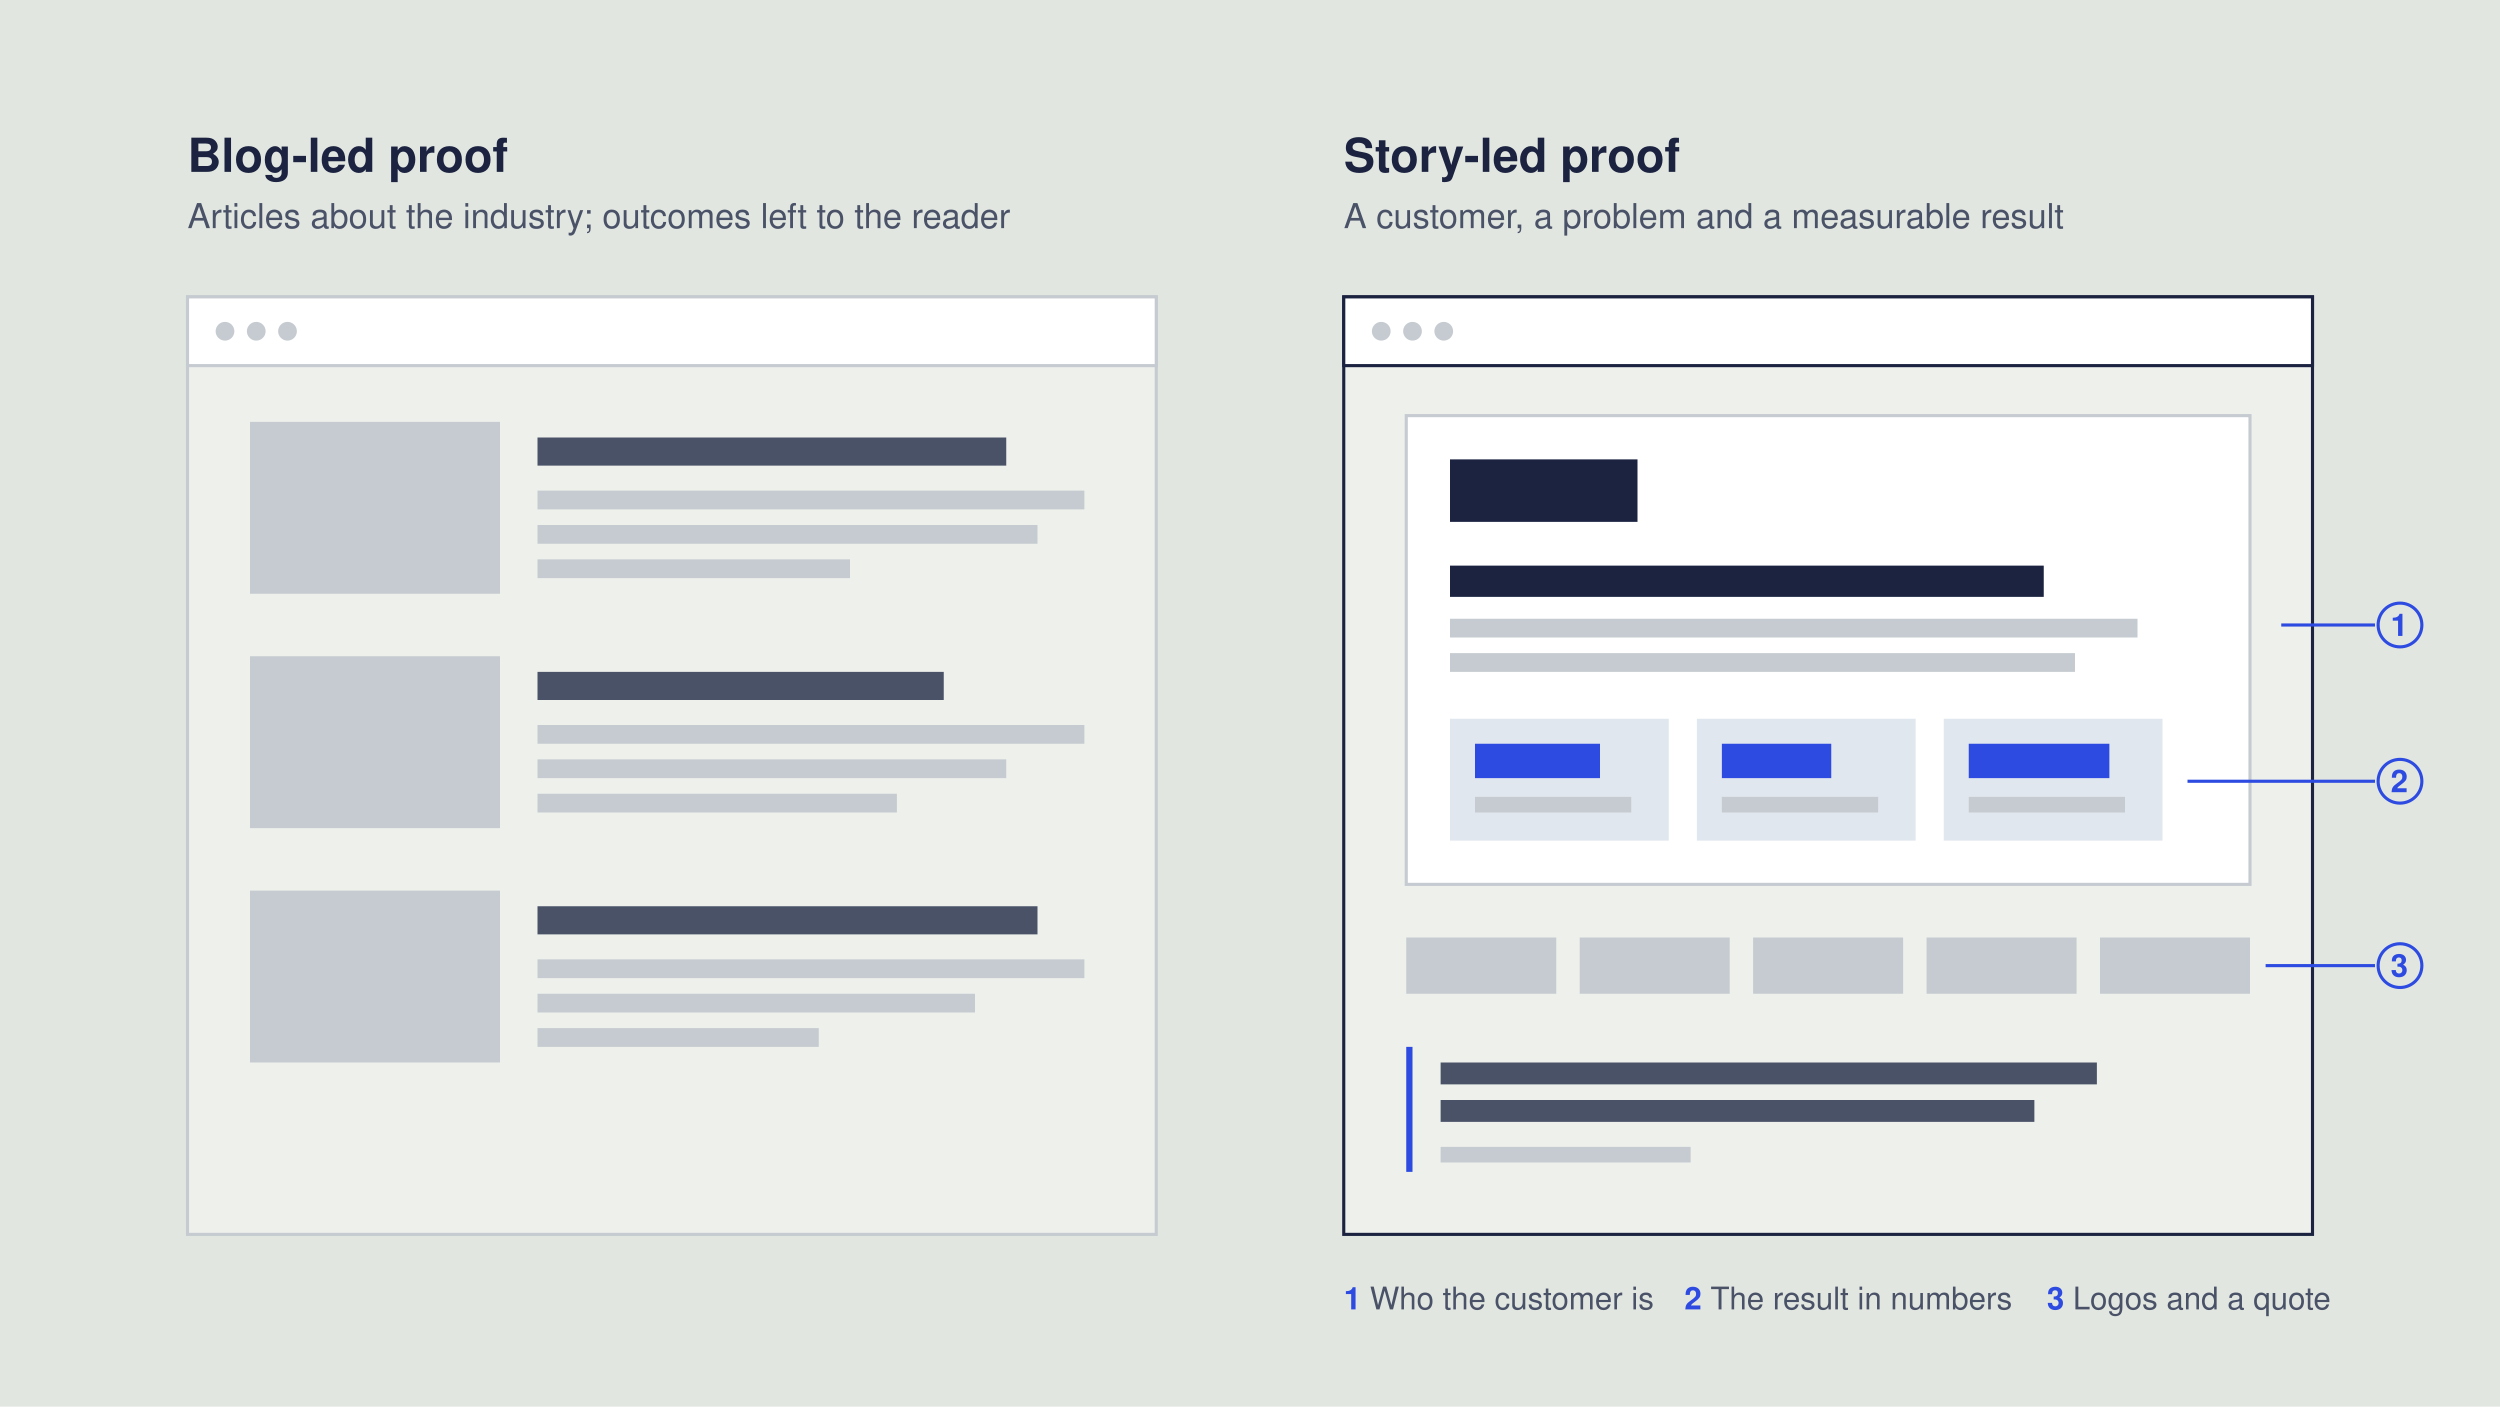
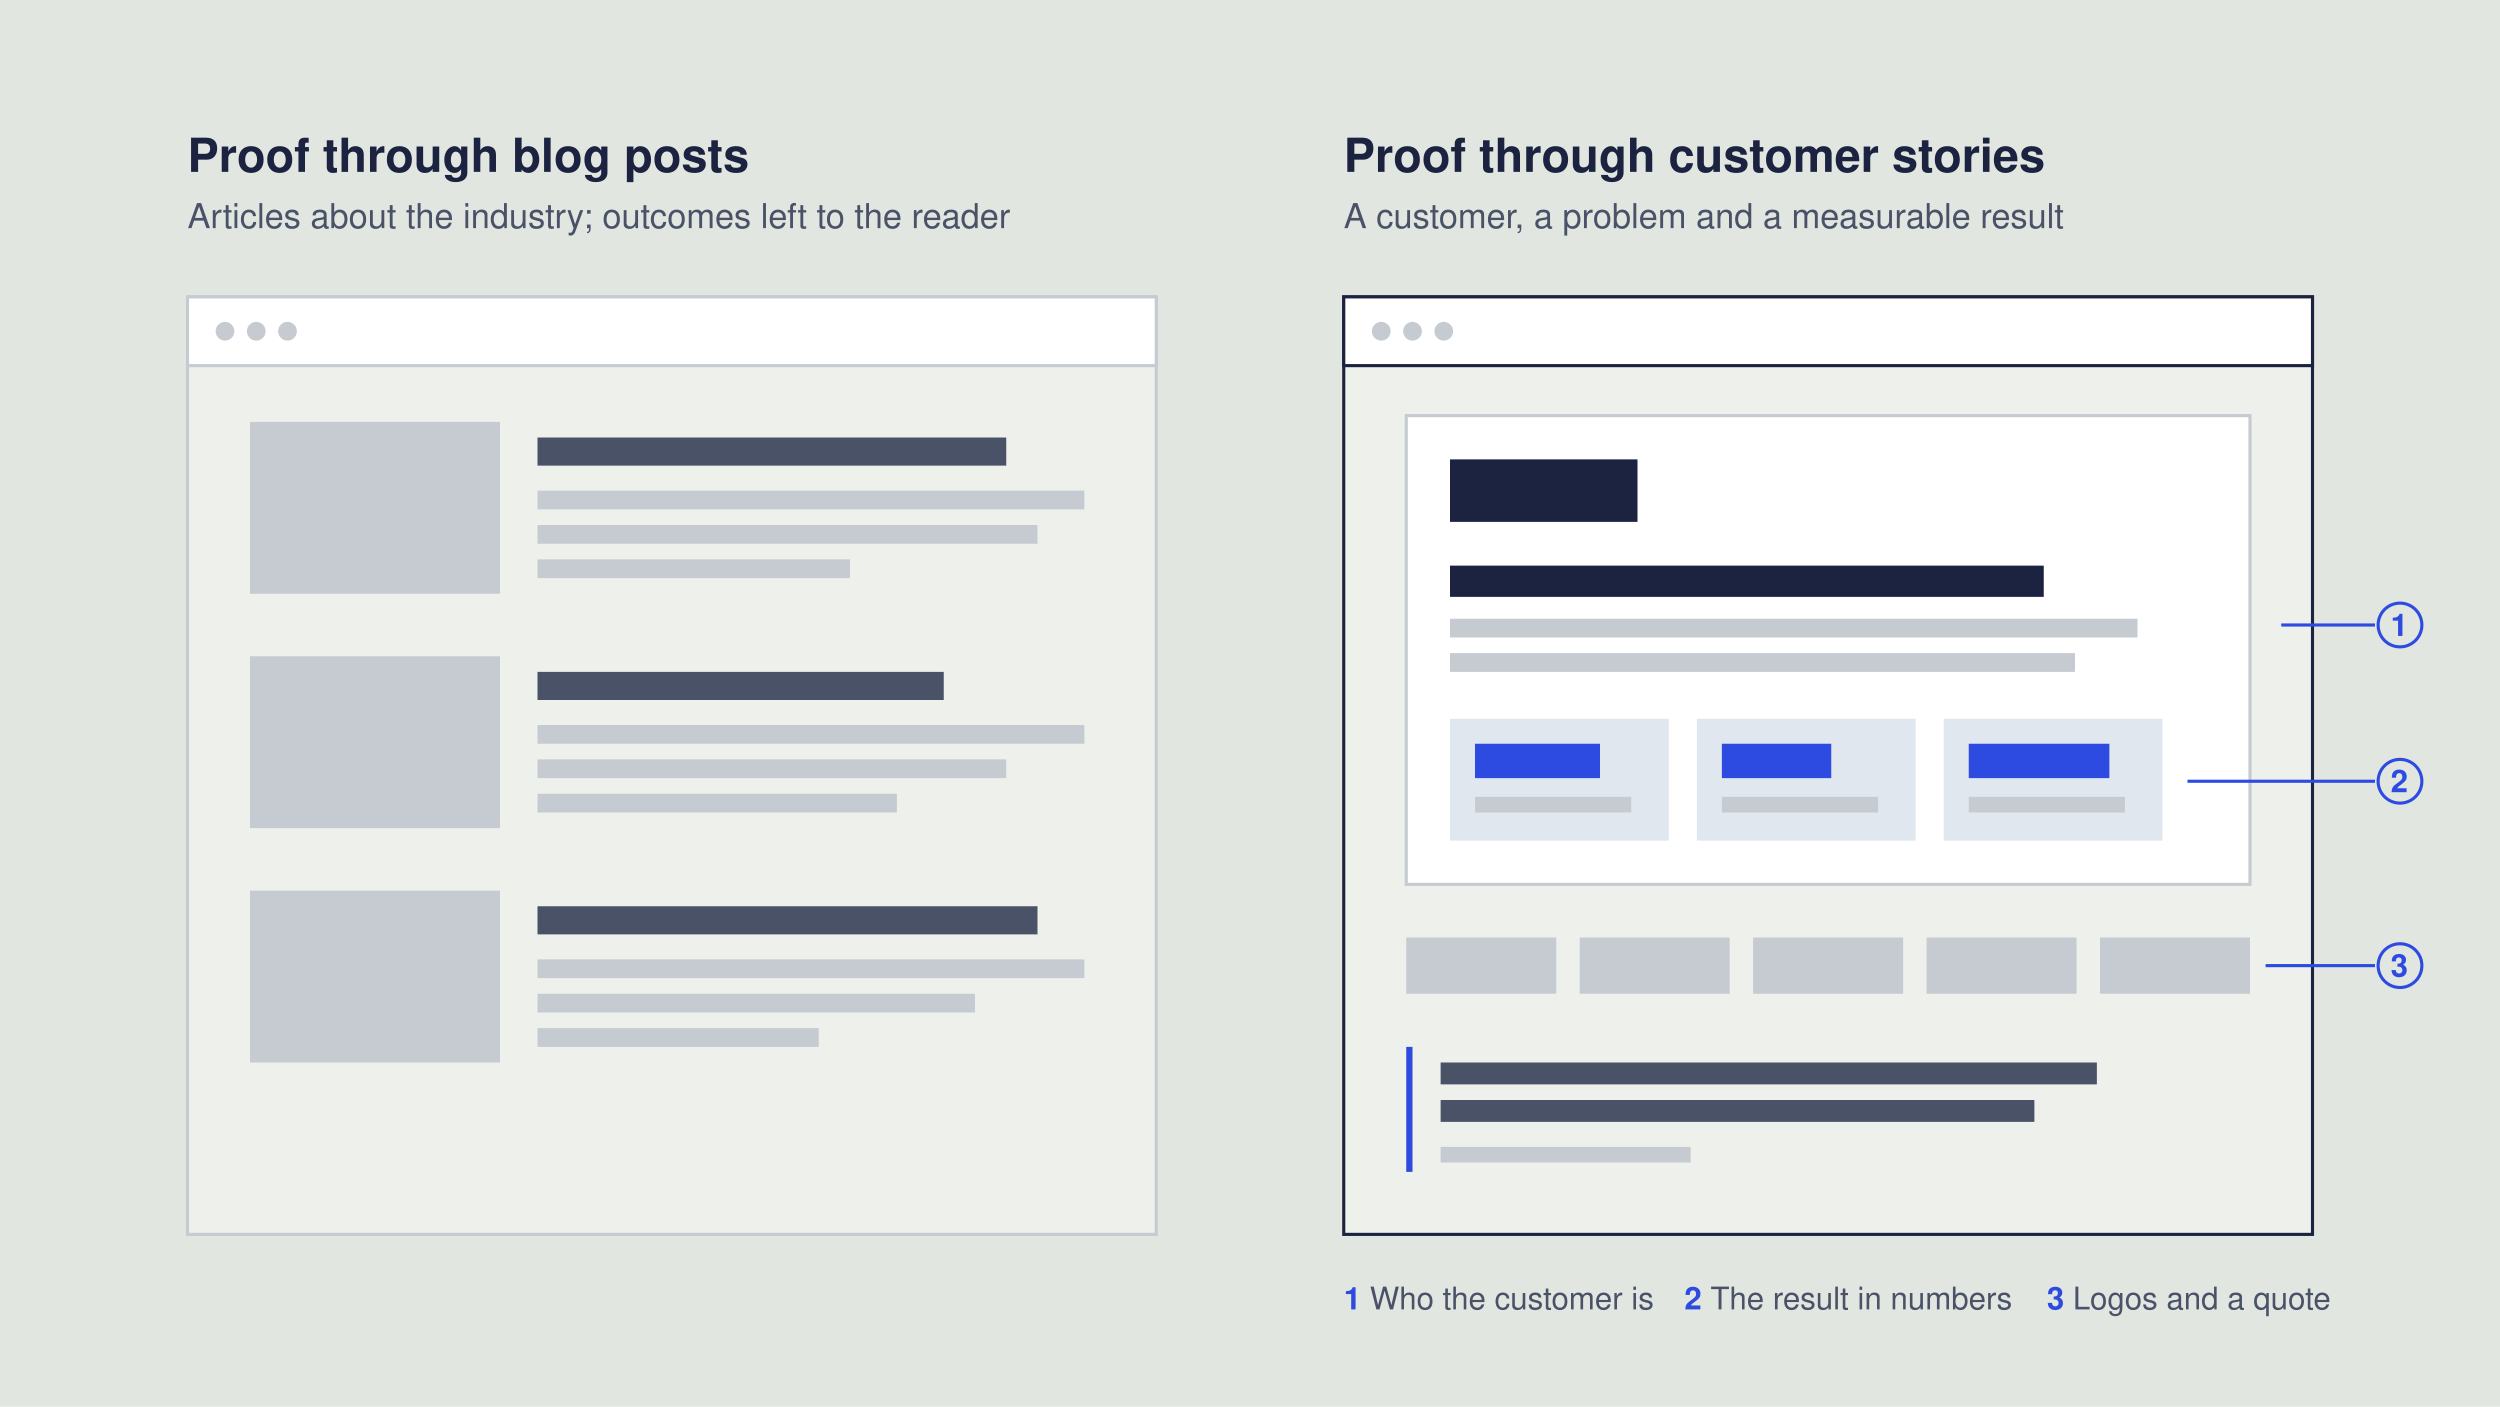
<svg xmlns="http://www.w3.org/2000/svg" viewBox="0 0 1600 900" role="img" aria-labelledby="t d">
  <rect width="1600" height="900" fill="#e2e6e1" />
  <g font-family="Helvetica, Arial, sans-serif" fill="#1b2340">
-     <text x="120" y="110" font-size="30" font-weight="600">Blog-led proof</text>
+     <text x="120" y="110" font-size="30" font-weight="600">Proof through blog posts</text>
    <text x="120" y="146" font-size="22" fill="#4a5268">Articles about the industry; outcomes left to the reader</text>
  </g>
  <g transform="translate(120 190)">
    <rect width="620" height="600" fill="#eef0ec" stroke="#c5cbd0" stroke-width="2" />
    <rect x="0" y="0" width="620" height="44" fill="#ffffff" stroke="#c5cbd0" stroke-width="2" />
    <circle cx="24" cy="22" r="6" fill="#c5cbd0" />
    <circle cx="44" cy="22" r="6" fill="#c5cbd0" />
    <circle cx="64" cy="22" r="6" fill="#c5cbd0" />
    <g>
      <rect x="40" y="80" width="160" height="110" fill="#c5cbd0" />
      <rect x="224" y="90" width="300" height="18" fill="#4a5268" />
      <rect x="224" y="124" width="350" height="12" fill="#c5cbd0" />
      <rect x="224" y="146" width="320" height="12" fill="#c5cbd0" />
      <rect x="224" y="168" width="200" height="12" fill="#c5cbd0" />
    </g>
    <g transform="translate(0 150)">
      <rect x="40" y="80" width="160" height="110" fill="#c5cbd0" />
      <rect x="224" y="90" width="260" height="18" fill="#4a5268" />
      <rect x="224" y="124" width="350" height="12" fill="#c5cbd0" />
      <rect x="224" y="146" width="300" height="12" fill="#c5cbd0" />
      <rect x="224" y="168" width="230" height="12" fill="#c5cbd0" />
    </g>
    <g transform="translate(0 300)">
      <rect x="40" y="80" width="160" height="110" fill="#c5cbd0" />
      <rect x="224" y="90" width="320" height="18" fill="#4a5268" />
      <rect x="224" y="124" width="350" height="12" fill="#c5cbd0" />
      <rect x="224" y="146" width="280" height="12" fill="#c5cbd0" />
      <rect x="224" y="168" width="180" height="12" fill="#c5cbd0" />
    </g>
  </g>
  <g font-family="Helvetica, Arial, sans-serif" fill="#1b2340">
-     <text x="860" y="110" font-size="30" font-weight="600">Story-led proof</text>
+     <text x="860" y="110" font-size="30" font-weight="600">Proof through customer stories</text>
    <text x="860" y="146" font-size="22" fill="#4a5268">A customer, a problem and a measurable result</text>
  </g>
  <g transform="translate(860 190)">
    <rect width="620" height="600" fill="#eef0ec" stroke="#1b2340" stroke-width="2" />
    <rect x="0" y="0" width="620" height="44" fill="#ffffff" stroke="#1b2340" stroke-width="2" />
    <circle cx="24" cy="22" r="6" fill="#c5cbd0" />
    <circle cx="44" cy="22" r="6" fill="#c5cbd0" />
    <circle cx="64" cy="22" r="6" fill="#c5cbd0" />
    <rect x="40" y="76" width="540" height="300" fill="#ffffff" stroke="#c5cbd0" stroke-width="2" />
    <rect x="68" y="104" width="120" height="40" fill="#1b2340" />
    <rect x="68" y="172" width="380" height="20" fill="#1b2340" />
    <rect x="68" y="206" width="440" height="12" fill="#c5cbd0" />
    <rect x="68" y="228" width="400" height="12" fill="#c5cbd0" />
    <g font-family="Helvetica, Arial, sans-serif">
      <rect x="68" y="270" width="140" height="78" fill="#e1e7ee" />
      <rect x="84" y="286" width="80" height="22" fill="#2d4be0" />
      <rect x="84" y="320" width="100" height="10" fill="#c5cbd0" />
      <rect x="226" y="270" width="140" height="78" fill="#e1e7ee" />
      <rect x="242" y="286" width="70" height="22" fill="#2d4be0" />
      <rect x="242" y="320" width="100" height="10" fill="#c5cbd0" />
      <rect x="384" y="270" width="140" height="78" fill="#e1e7ee" />
      <rect x="400" y="286" width="90" height="22" fill="#2d4be0" />
      <rect x="400" y="320" width="100" height="10" fill="#c5cbd0" />
    </g>
    <g fill="#c5cbd0">
      <rect x="40" y="410" width="96" height="36" />
      <rect x="151" y="410" width="96" height="36" />
      <rect x="262" y="410" width="96" height="36" />
      <rect x="373" y="410" width="96" height="36" />
      <rect x="484" y="410" width="96" height="36" />
    </g>
    <rect x="40" y="480" width="4" height="80" fill="#2d4be0" />
    <rect x="62" y="490" width="420" height="14" fill="#4a5268" />
    <rect x="62" y="514" width="380" height="14" fill="#4a5268" />
    <rect x="62" y="544" width="160" height="10" fill="#c5cbd0" />
  </g>
  <g font-family="Helvetica, Arial, sans-serif" font-size="20" font-weight="600" fill="#2d4be0">
    <line x1="1460" y1="400" x2="1520" y2="400" stroke="#2d4be0" stroke-width="2" />
    <circle cx="1536" cy="400" r="14" fill="none" stroke="#2d4be0" stroke-width="2" />
    <text x="1530" y="407">1</text>
    <line x1="1400" y1="500" x2="1520" y2="500" stroke="#2d4be0" stroke-width="2" />
    <circle cx="1536" cy="500" r="14" fill="none" stroke="#2d4be0" stroke-width="2" />
    <text x="1530" y="507">2</text>
    <line x1="1450" y1="618" x2="1520" y2="618" stroke="#2d4be0" stroke-width="2" />
    <circle cx="1536" cy="618" r="14" fill="none" stroke="#2d4be0" stroke-width="2" />
    <text x="1530" y="625">3</text>
  </g>
  <g font-family="Helvetica, Arial, sans-serif" font-size="20" fill="#4a5268">
    <text x="860" y="838">
      <tspan fill="#2d4be0" font-weight="600">1</tspan> Who the customer is</text>
    <text x="1078" y="838">
      <tspan fill="#2d4be0" font-weight="600">2</tspan> The result in numbers</text>
    <text x="1310" y="838">
      <tspan fill="#2d4be0" font-weight="600">3</tspan> Logos and a quote</text>
  </g>
</svg>
